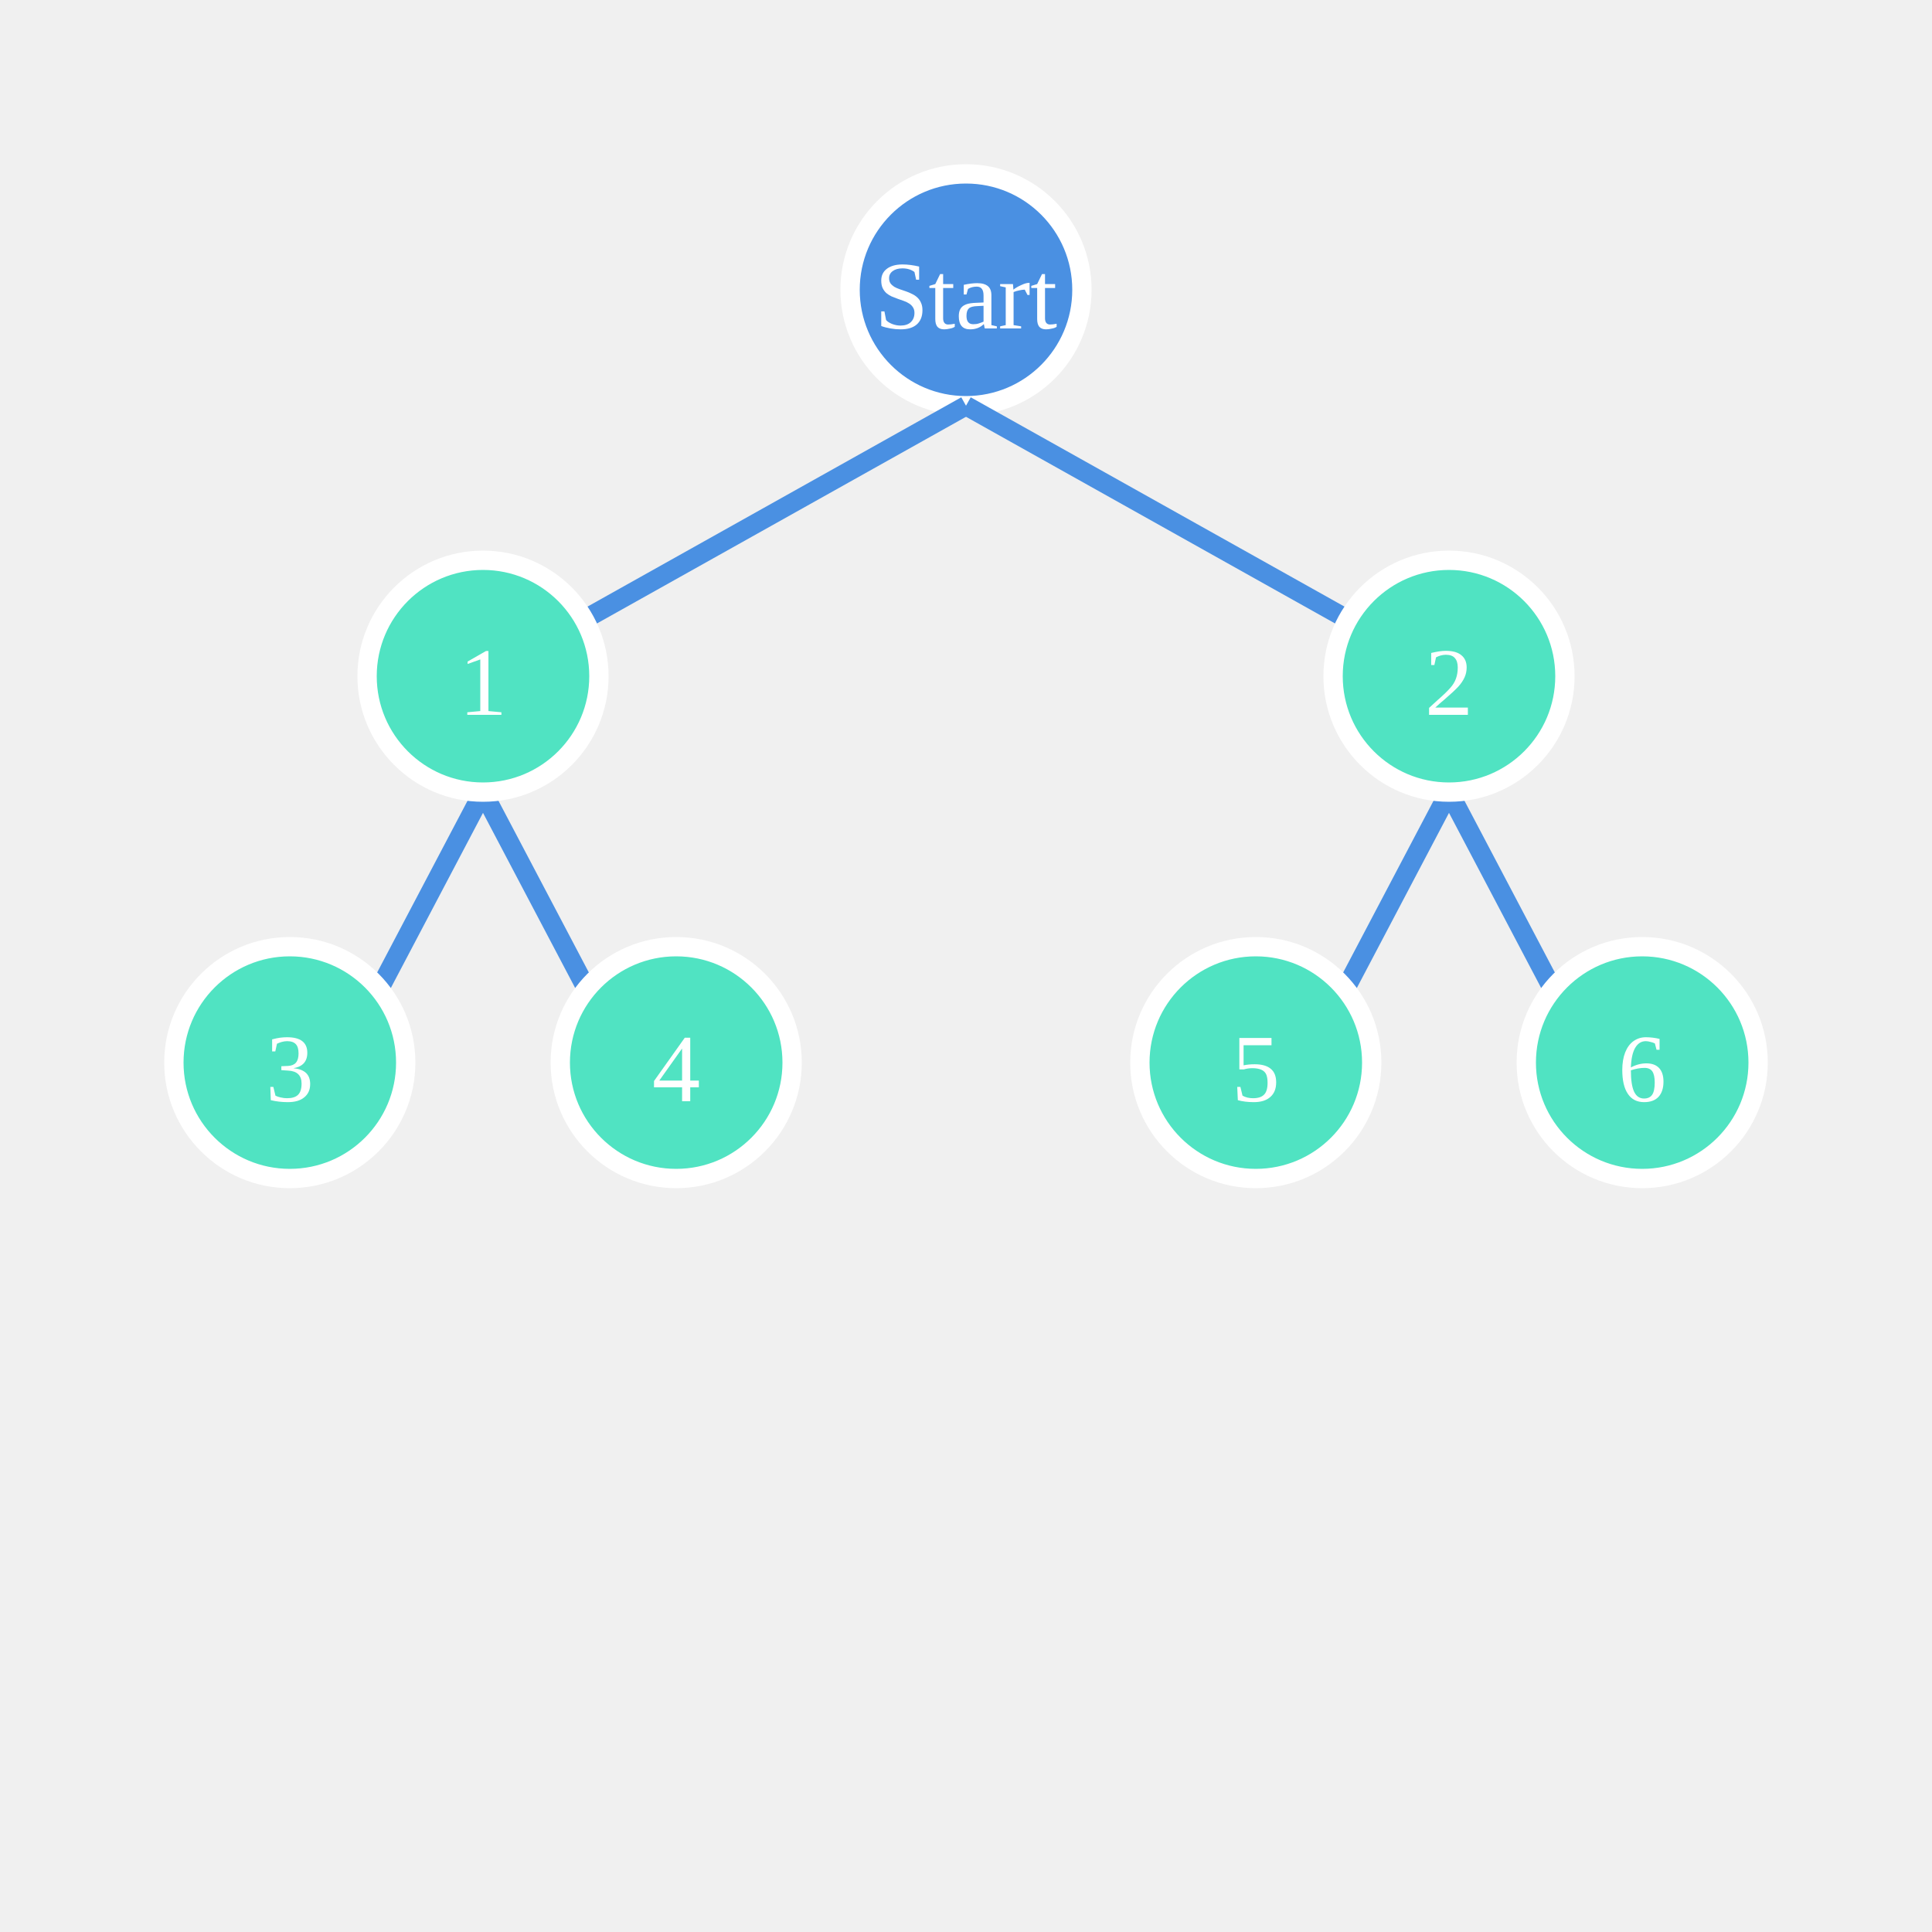
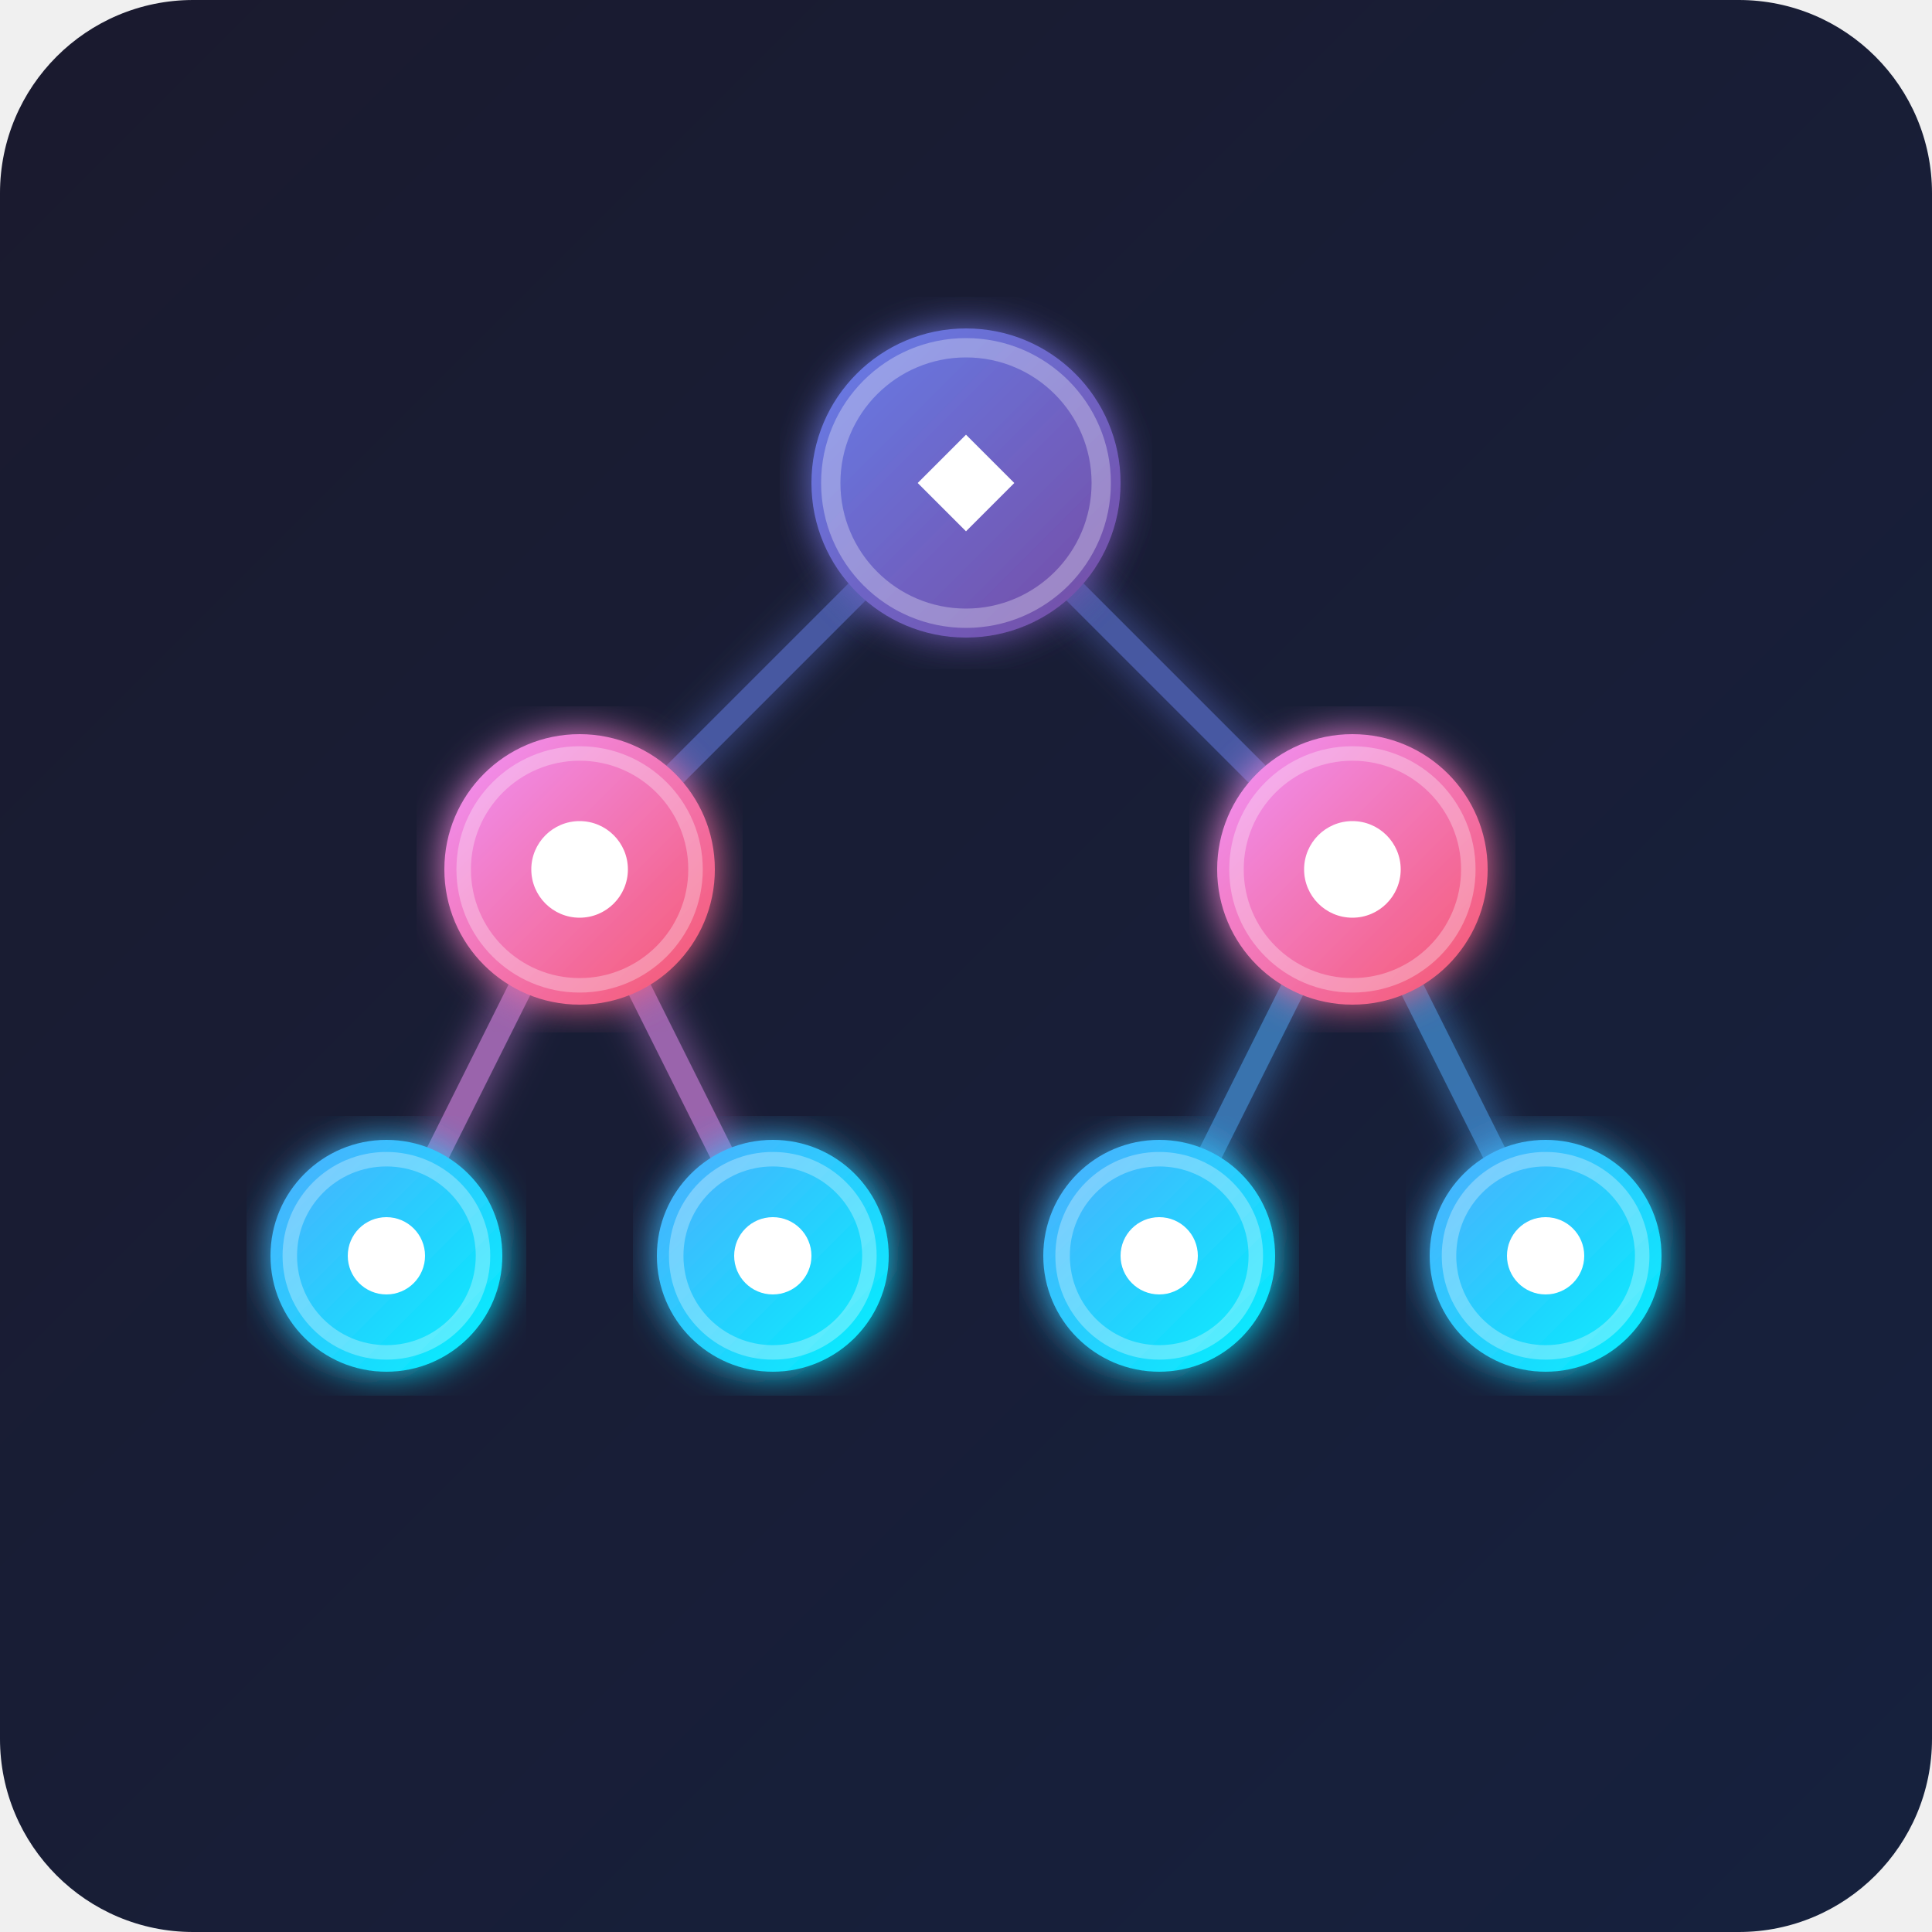
<svg xmlns="http://www.w3.org/2000/svg" viewBox="0 0 200 200" width="200" height="200">
-   <circle cx="100" cy="30" r="12" fill="#4A90E2" stroke="#fff" stroke-width="2" />
-   <text x="100" y="34" font-size="10" text-anchor="middle" fill="#fff">Start</text>
-   <line x1="100" y1="42" x2="50" y2="70" stroke="#4A90E2" stroke-width="2" />
-   <line x1="100" y1="42" x2="150" y2="70" stroke="#4A90E2" stroke-width="2" />
-   <line x1="50" y1="82" x2="30" y2="120" stroke="#4A90E2" stroke-width="2" />
-   <line x1="50" y1="82" x2="70" y2="120" stroke="#4A90E2" stroke-width="2" />
-   <line x1="150" y1="82" x2="130" y2="120" stroke="#4A90E2" stroke-width="2" />
-   <line x1="150" y1="82" x2="170" y2="120" stroke="#4A90E2" stroke-width="2" />
-   <circle cx="50" cy="70" r="12" fill="#50E3C2" stroke="#fff" stroke-width="2" />
-   <text x="50" y="74" font-size="10" text-anchor="middle" fill="#fff">1</text>
-   <circle cx="150" cy="70" r="12" fill="#50E3C2" stroke="#fff" stroke-width="2" />
-   <text x="150" y="74" font-size="10" text-anchor="middle" fill="#fff">2</text>
-   <circle cx="30" cy="110" r="12" fill="#50E3C2" stroke="#fff" stroke-width="2" />
-   <text x="30" y="114" font-size="10" text-anchor="middle" fill="#fff">3</text>
-   <circle cx="70" cy="110" r="12" fill="#50E3C2" stroke="#fff" stroke-width="2" />
-   <text x="70" y="114" font-size="10" text-anchor="middle" fill="#fff">4</text>
-   <circle cx="130" cy="110" r="12" fill="#50E3C2" stroke="#fff" stroke-width="2" />
-   <text x="130" y="114" font-size="10" text-anchor="middle" fill="#fff">5</text>
-   <circle cx="170" cy="110" r="12" fill="#50E3C2" stroke="#fff" stroke-width="2" />
-   <text x="170" y="114" font-size="10" text-anchor="middle" fill="#fff">6</text>
+   <defs>
+     <linearGradient id="bgGrad" x1="0%" y1="0%" x2="100%" y2="100%">
+       <stop offset="0%" style="stop-color:#1a1a2e;stop-opacity:1" />
+       <stop offset="100%" style="stop-color:#16213e;stop-opacity:1" />
+     </linearGradient>
+     <linearGradient id="nodeGrad1" x1="0%" y1="0%" x2="100%" y2="100%">
+       <stop offset="0%" style="stop-color:#667eea;stop-opacity:1" />
+       <stop offset="100%" style="stop-color:#764ba2;stop-opacity:1" />
+     </linearGradient>
+     <linearGradient id="nodeGrad2" x1="0%" y1="0%" x2="100%" y2="100%">
+       <stop offset="0%" style="stop-color:#f093fb;stop-opacity:1" />
+       <stop offset="100%" style="stop-color:#f5576c;stop-opacity:1" />
+     </linearGradient>
+     <linearGradient id="nodeGrad3" x1="0%" y1="0%" x2="100%" y2="100%">
+       <stop offset="0%" style="stop-color:#4facfe;stop-opacity:1" />
+       <stop offset="100%" style="stop-color:#00f2fe;stop-opacity:1" />
+     </linearGradient>
+     <filter id="glow">
+       <feGaussianBlur stdDeviation="2" result="coloredBlur" />
+       <feMerge>
+         <feMergeNode in="coloredBlur" />
+         <feMergeNode in="SourceGraphic" />
+       </feMerge>
+     </filter>
+   </defs>
+   <rect width="200" height="200" rx="20" fill="url(#bgGrad)" />
+   <g opacity="0.6" filter="url(#glow)">
+     <line x1="100" y1="50" x2="60" y2="90" stroke="#667eea" stroke-width="2.5" stroke-linecap="round" />
+     <line x1="100" y1="50" x2="140" y2="90" stroke="#667eea" stroke-width="2.5" stroke-linecap="round" />
+     <line x1="60" y1="90" x2="40" y2="130" stroke="#f093fb" stroke-width="2.5" stroke-linecap="round" />
+     <line x1="60" y1="90" x2="80" y2="130" stroke="#f093fb" stroke-width="2.5" stroke-linecap="round" />
+     <line x1="140" y1="90" x2="120" y2="130" stroke="#4facfe" stroke-width="2.5" stroke-linecap="round" />
+     <line x1="140" y1="90" x2="160" y2="130" stroke="#4facfe" stroke-width="2.5" stroke-linecap="round" />
+   </g>
+   <circle cx="100" cy="50" r="16" fill="url(#nodeGrad1)" filter="url(#glow)" />
+   <circle cx="100" cy="50" r="14" fill="none" stroke="#ffffff" stroke-width="2" opacity="0.3" />
+   <path d="M 95 50 L 100 45 L 105 50 L 100 55 Z" fill="#ffffff" />
+   <circle cx="60" cy="90" r="14" fill="url(#nodeGrad2)" filter="url(#glow)" />
+   <circle cx="60" cy="90" r="12" fill="none" stroke="#ffffff" stroke-width="1.5" opacity="0.3" />
+   <circle cx="60" cy="90" r="5" fill="#ffffff" />
+   <circle cx="140" cy="90" r="14" fill="url(#nodeGrad2)" filter="url(#glow)" />
+   <circle cx="140" cy="90" r="12" fill="none" stroke="#ffffff" stroke-width="1.5" opacity="0.3" />
+   <circle cx="140" cy="90" r="5" fill="#ffffff" />
+   <circle cx="40" cy="130" r="12" fill="url(#nodeGrad3)" filter="url(#glow)" />
+   <circle cx="40" cy="130" r="10" fill="none" stroke="#ffffff" stroke-width="1.5" opacity="0.3" />
+   <circle cx="40" cy="130" r="4" fill="#ffffff" />
+   <circle cx="80" cy="130" r="12" fill="url(#nodeGrad3)" filter="url(#glow)" />
+   <circle cx="80" cy="130" r="10" fill="none" stroke="#ffffff" stroke-width="1.5" opacity="0.3" />
+   <circle cx="80" cy="130" r="4" fill="#ffffff" />
+   <circle cx="120" cy="130" r="12" fill="url(#nodeGrad3)" filter="url(#glow)" />
+   <circle cx="120" cy="130" r="10" fill="none" stroke="#ffffff" stroke-width="1.5" opacity="0.3" />
+   <circle cx="120" cy="130" r="4" fill="#ffffff" />
+   <circle cx="160" cy="130" r="12" fill="url(#nodeGrad3)" filter="url(#glow)" />
+   <circle cx="160" cy="130" r="10" fill="none" stroke="#ffffff" stroke-width="1.5" opacity="0.3" />
+   <circle cx="160" cy="130" r="4" fill="#ffffff" />
</svg>
